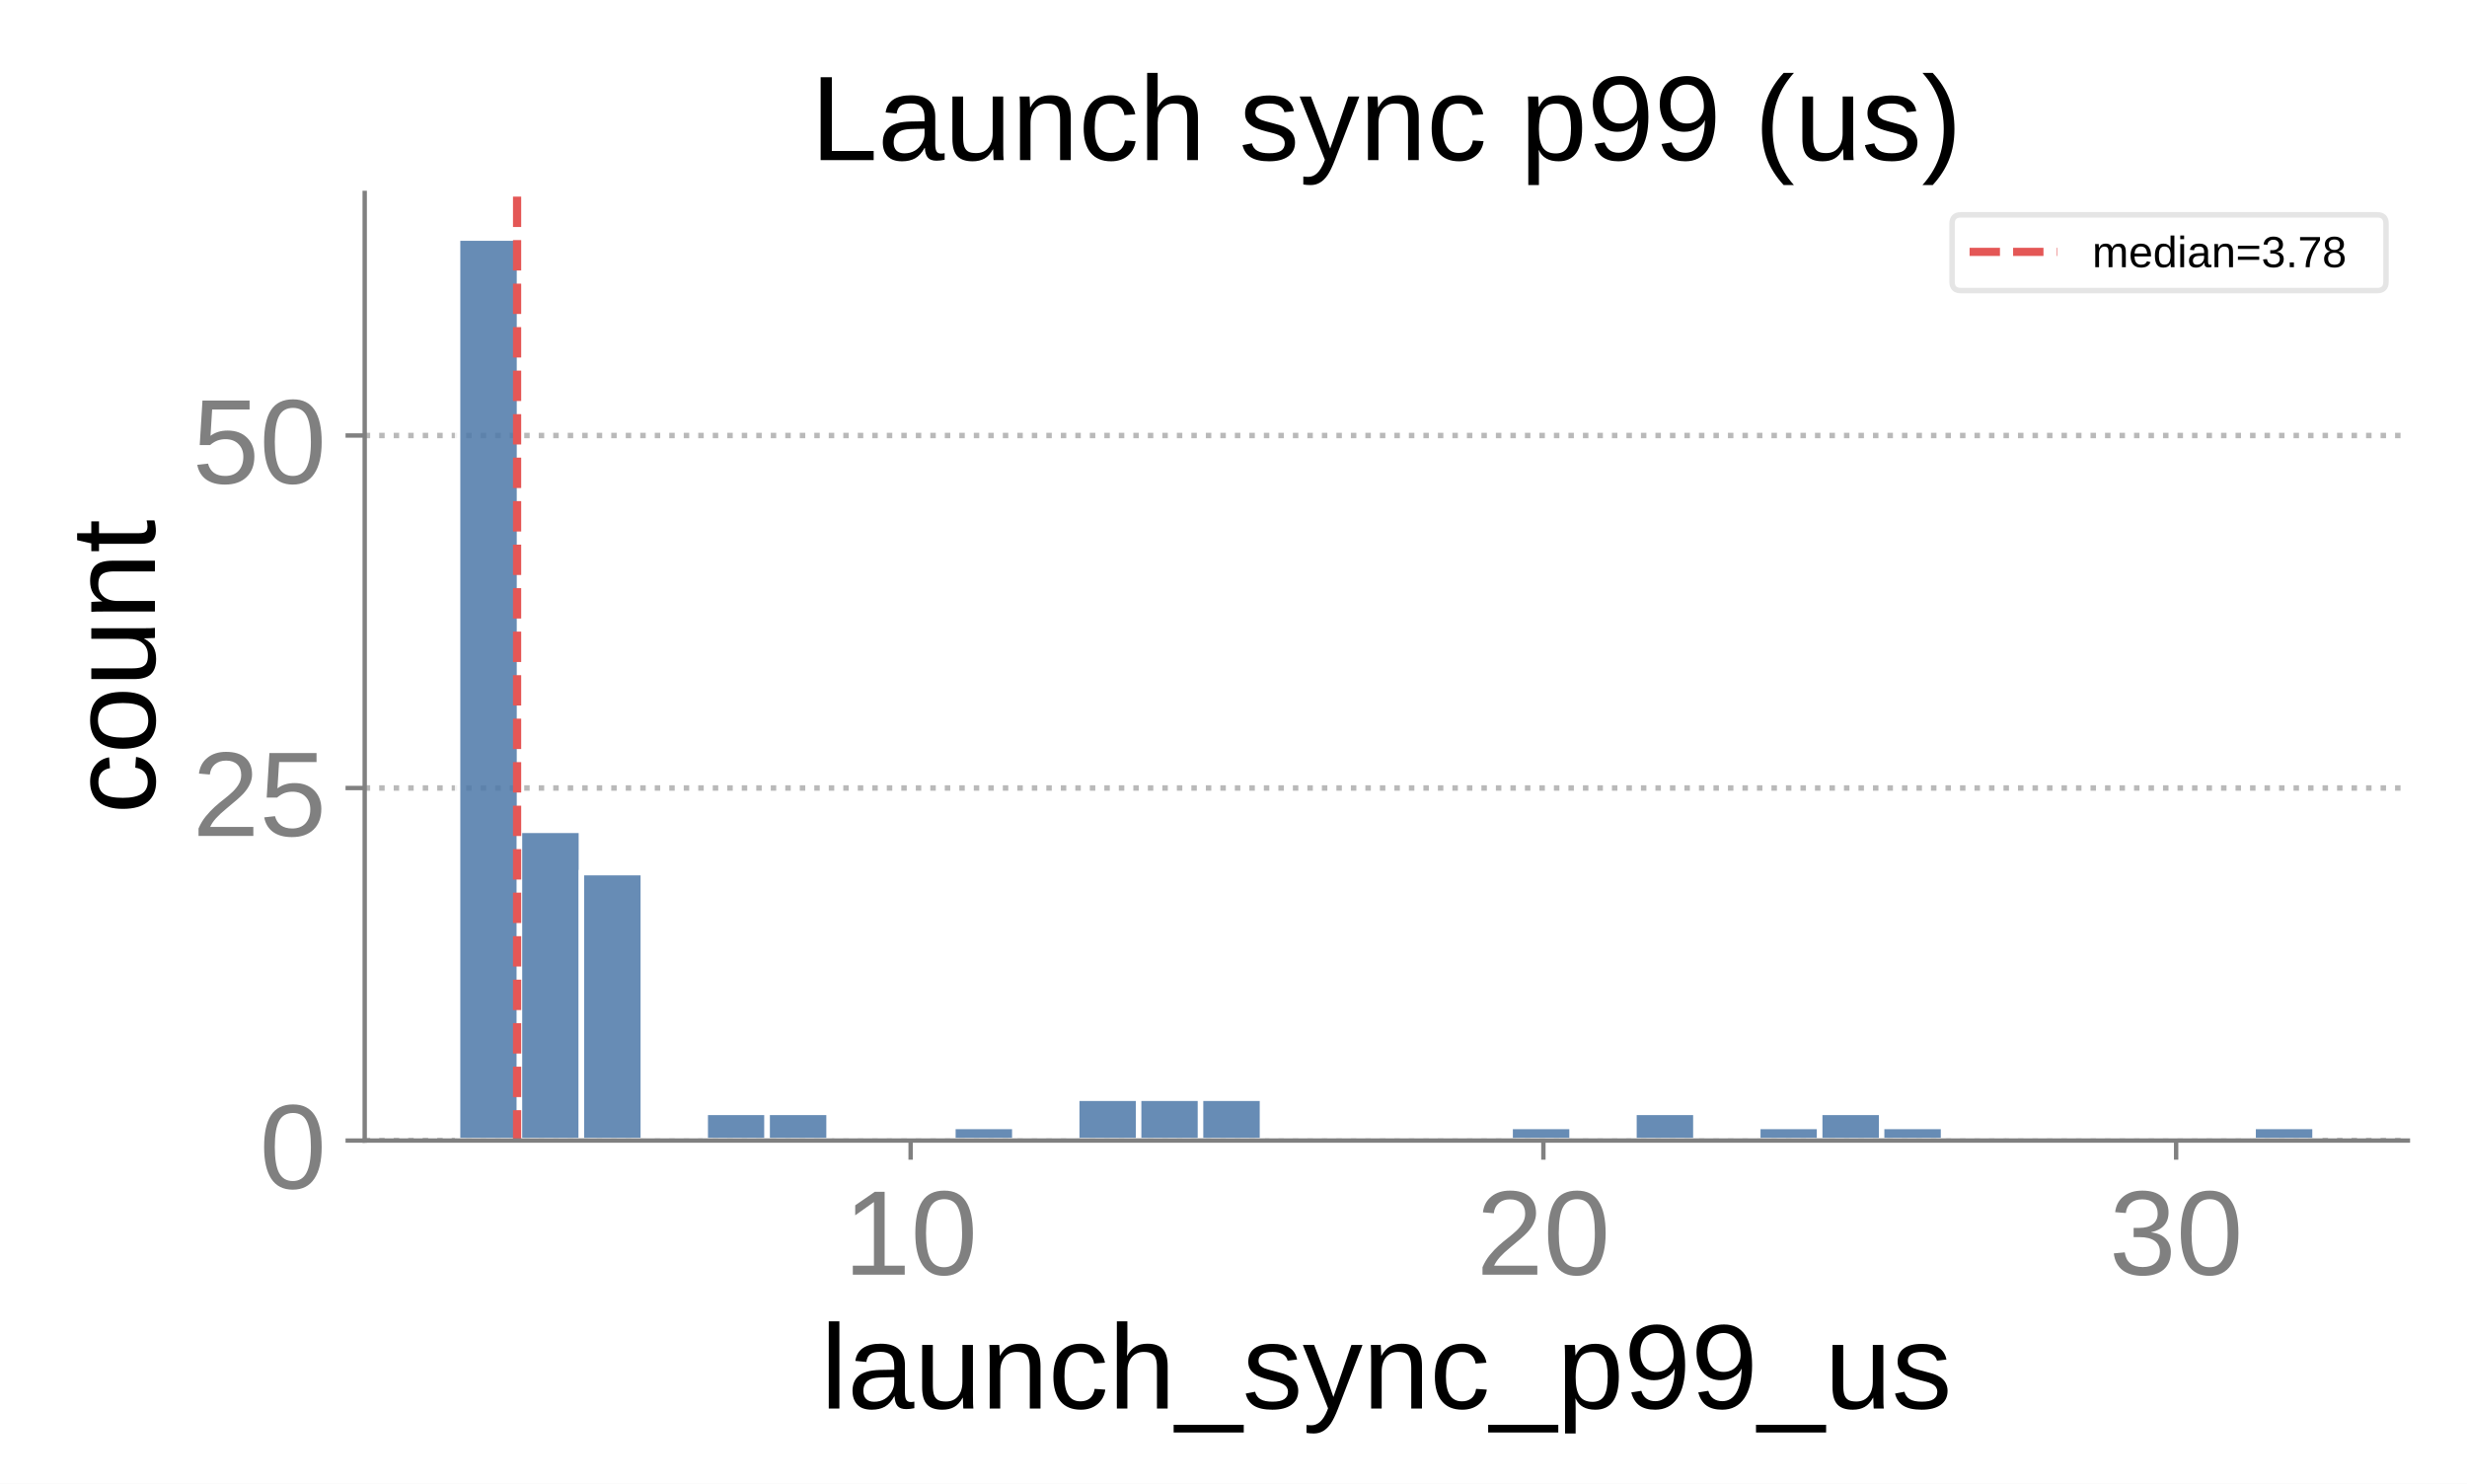
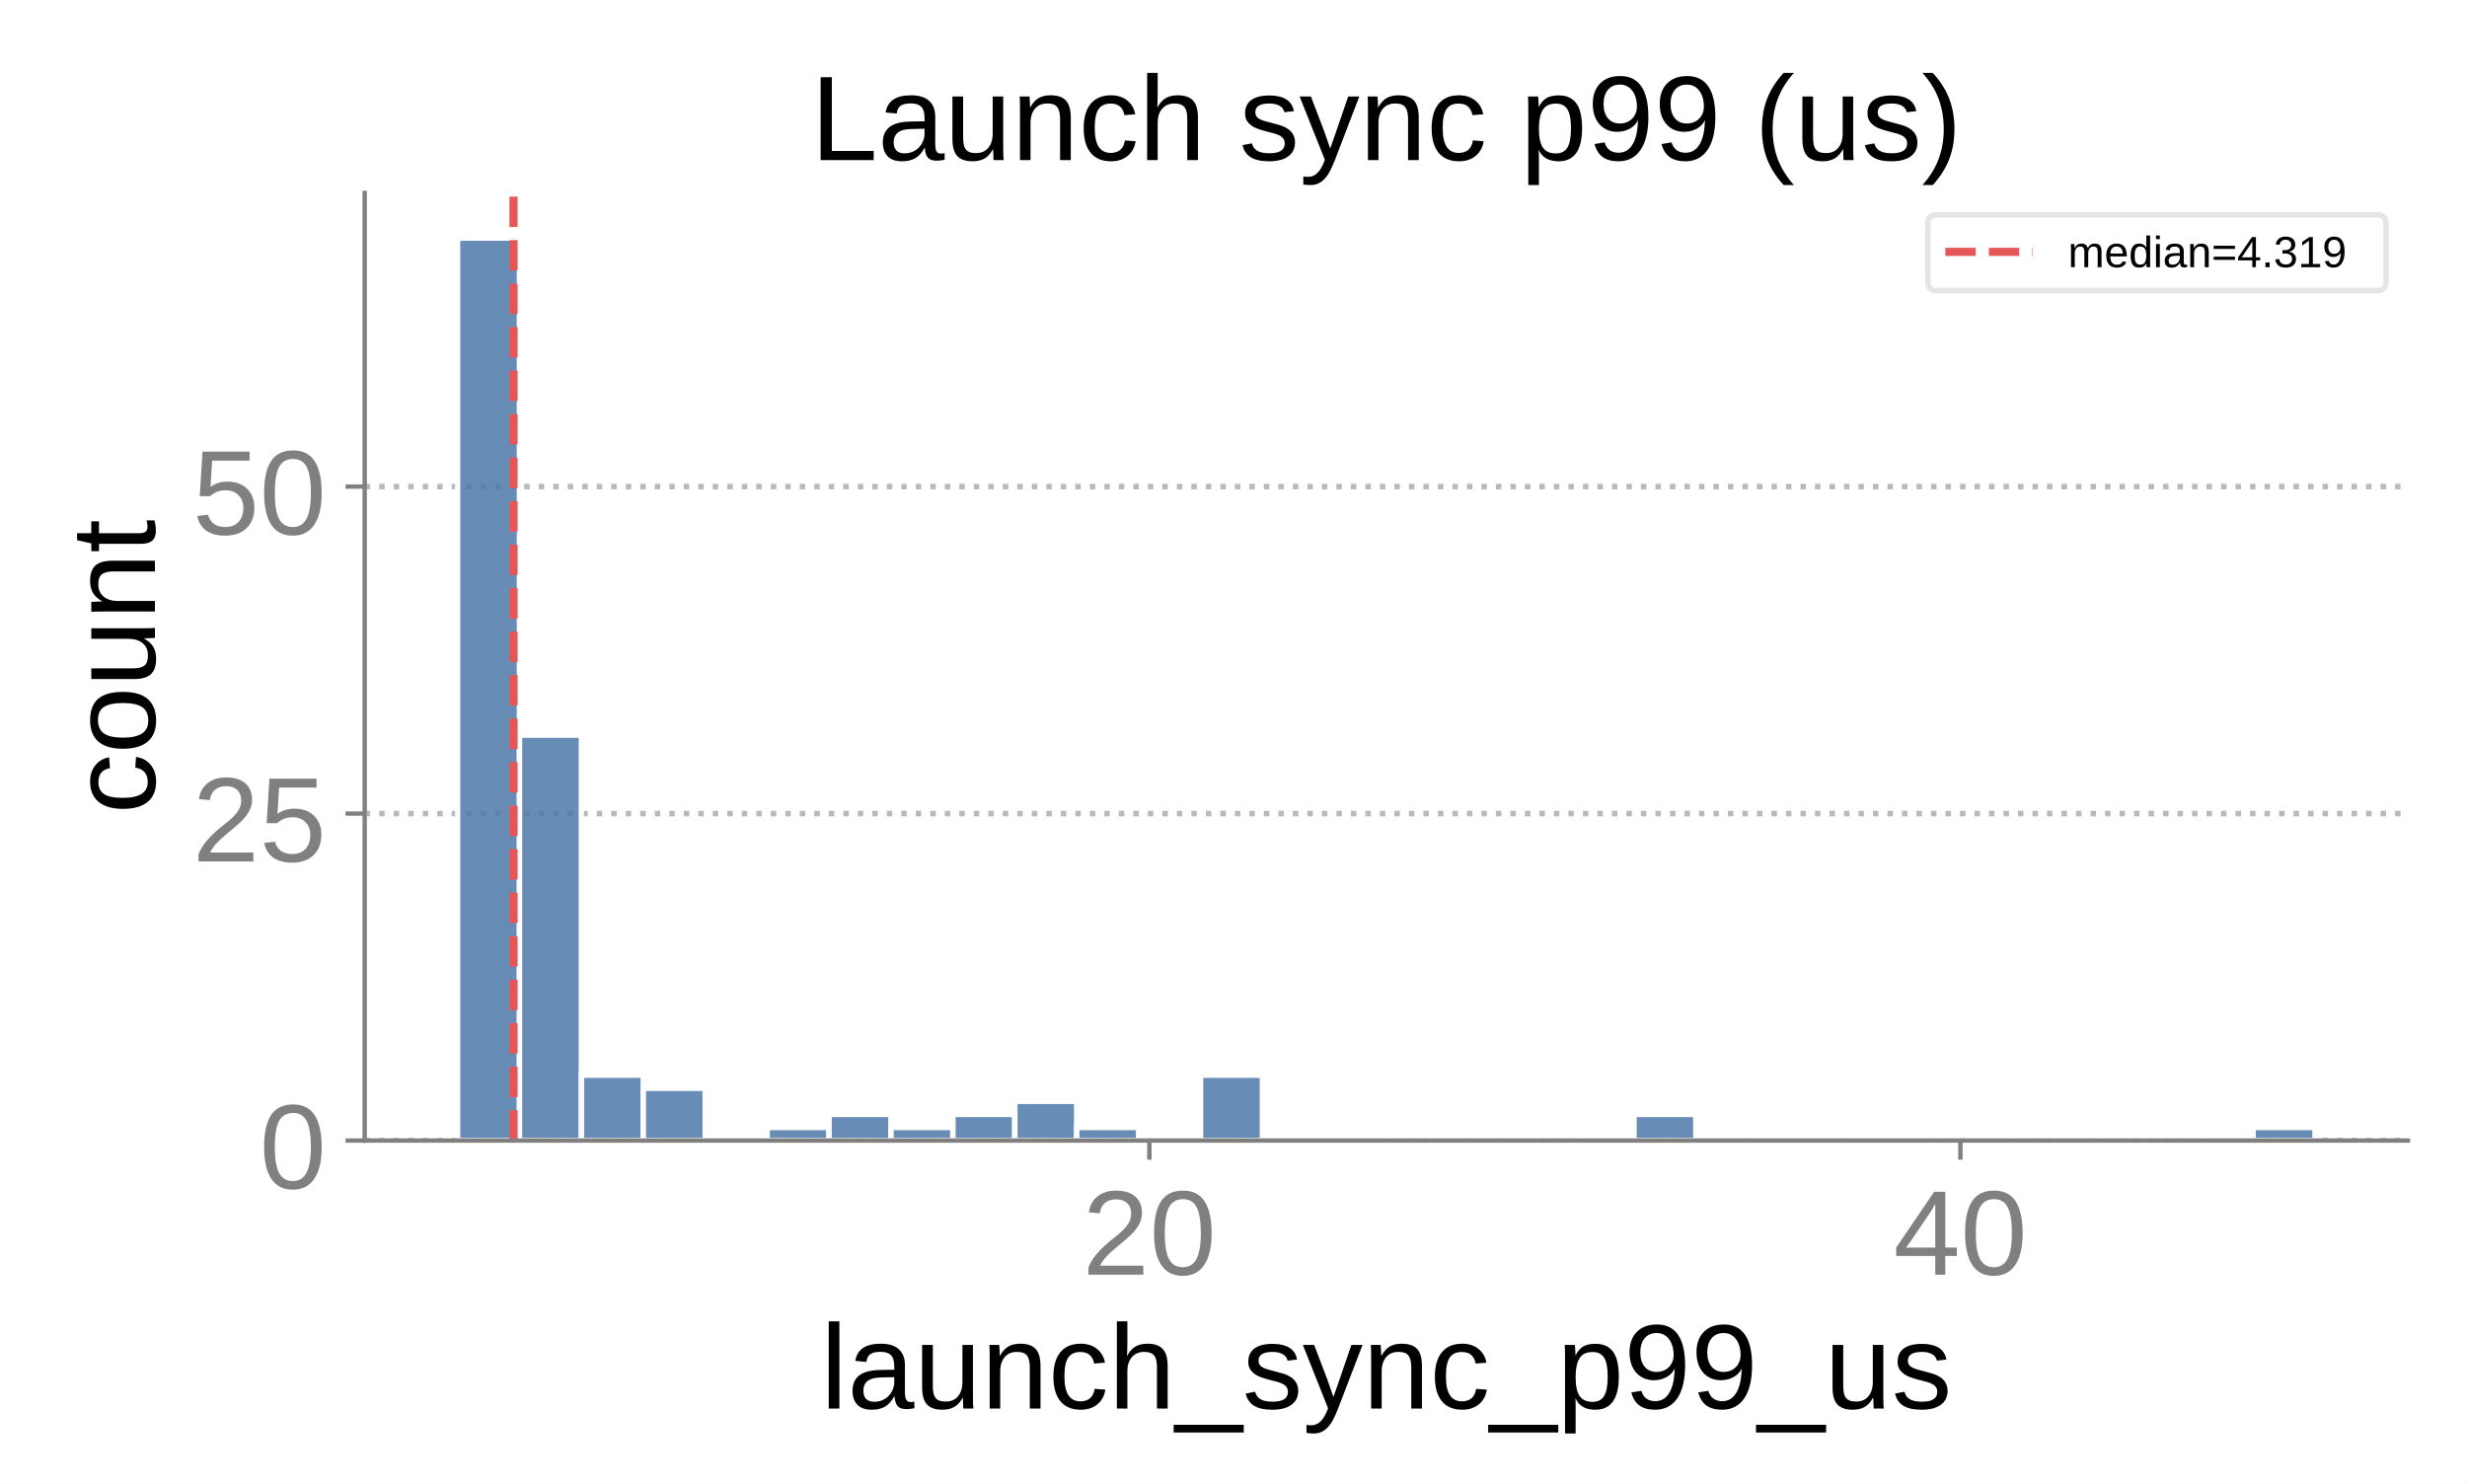
<svg xmlns="http://www.w3.org/2000/svg" xmlns:xlink="http://www.w3.org/1999/xlink" width="450.784pt" height="271.149pt" viewBox="0 0 450.784 271.149" version="1.1">
  <defs>
    <style type="text/css">*{stroke-linejoin: round; stroke-linecap: butt}</style>
  </defs>
  <g id="figure_1">
    <g id="patch_1">
      <path d="M 0 271.149  L 450.784 271.149  L 450.784 0  L 0 0  z " style="fill: #ffffff" />
    </g>
    <g id="axes_1">
      <g id="patch_2">
        <path d="M 66.639 208.429  L 439.984 208.429  L 439.984 35.259  L 66.639 35.259  z " style="fill: #ffffff" />
      </g>
      <g id="matplotlib.axis_1">
        <g id="xtick_1">
          <g id="line2d_1">
            <defs>
-               <path id="mc0a914ad06" d="M 0 0  L 0 3.5  " style="stroke: #808080; stroke-width: 0.8" />
+               <path id="m534630143e" d="M 0 0  L 0 3.5  " style="stroke: #808080; stroke-width: 0.8" />
            </defs>
            <g>
-               <use xlink:href="#mc0a914ad06" x="166.397" y="208.429" style="fill: #808080; stroke: #808080; stroke-width: 0.8" />
+               <use xlink:href="#m534630143e" x="210.022" y="208.429" style="fill: #808080; stroke: #808080; stroke-width: 0.8" />
            </g>
          </g>
          <g id="text_1">
-             <text style="fill: #808080; font: 22px 'PingFang SC', 'Heiti SC', 'STHeiti', 'Calibri', 'Arial', 'Helvetica Neue', 'Arial Unicode MS', 'Noto Sans CJK SC', 'DejaVu Sans', sans-serif; text-anchor: middle" x="166.397" y="232.94" transform="rotate(-0 166.3972 232.94)">10</text>
+             <text style="fill: #808080; font: 22px 'PingFang SC', 'Heiti SC', 'STHeiti', 'Calibri', 'Arial', 'Helvetica Neue', 'Arial Unicode MS', 'Noto Sans CJK SC', 'DejaVu Sans', sans-serif; text-anchor: middle" x="210.022" y="232.94" transform="rotate(-0 210.022 232.94)">20</text>
          </g>
        </g>
        <g id="xtick_2">
          <g id="line2d_2">
            <g>
-               <use xlink:href="#mc0a914ad06" x="282.017" y="208.429" style="fill: #808080; stroke: #808080; stroke-width: 0.8" />
+               <use xlink:href="#m534630143e" x="358.214" y="208.429" style="fill: #808080; stroke: #808080; stroke-width: 0.8" />
            </g>
          </g>
          <g id="text_2">
-             <text style="fill: #808080; font: 22px 'PingFang SC', 'Heiti SC', 'STHeiti', 'Calibri', 'Arial', 'Helvetica Neue', 'Arial Unicode MS', 'Noto Sans CJK SC', 'DejaVu Sans', sans-serif; text-anchor: middle" x="282.017" y="232.94" transform="rotate(-0 282.0167 232.94)">20</text>
-           </g>
-         </g>
-         <g id="xtick_3">
-           <g id="line2d_3">
-             <g>
-               <use xlink:href="#mc0a914ad06" x="397.636" y="208.429" style="fill: #808080; stroke: #808080; stroke-width: 0.8" />
-             </g>
-           </g>
-           <g id="text_3">
-             <text style="fill: #808080; font: 22px 'PingFang SC', 'Heiti SC', 'STHeiti', 'Calibri', 'Arial', 'Helvetica Neue', 'Arial Unicode MS', 'Noto Sans CJK SC', 'DejaVu Sans', sans-serif; text-anchor: middle" x="397.636" y="232.94" transform="rotate(-0 397.6363 232.94)">30</text>
-           </g>
-         </g>
-         <g id="text_4">
+             <text style="fill: #808080; font: 22px 'PingFang SC', 'Heiti SC', 'STHeiti', 'Calibri', 'Arial', 'Helvetica Neue', 'Arial Unicode MS', 'Noto Sans CJK SC', 'DejaVu Sans', sans-serif; text-anchor: middle" x="358.214" y="232.94" transform="rotate(-0 358.2136 232.94)">40</text>
+           </g>
+         </g>
+         <g id="text_3">
          <text style="font: 22px 'PingFang SC', 'Heiti SC', 'STHeiti', 'Calibri', 'Arial', 'Helvetica Neue', 'Arial Unicode MS', 'Noto Sans CJK SC', 'DejaVu Sans', sans-serif; text-anchor: middle" x="253.311" y="257.4" transform="rotate(-0 253.3113 257.4)">launch_sync_p99_us</text>
        </g>
      </g>
      <g id="matplotlib.axis_2">
        <g id="ytick_1">
+           <g id="line2d_3">
+             <path d="M 66.639 208.429  L 439.984 208.429  " clip-path="url(#pd012a13819)" style="fill: none; stroke-dasharray: 1,1.65; stroke-dashoffset: 0; stroke: #808080; stroke-opacity: 0.55" />
+           </g>
          <g id="line2d_4">
-             <path d="M 66.639 208.429  L 439.984 208.429  " clip-path="url(#p32bf8096f2)" style="fill: none; stroke-dasharray: 1,1.65; stroke-dashoffset: 0; stroke: #808080; stroke-opacity: 0.55" />
-           </g>
+             <defs>
+               <path id="m499e67e00d" d="M 0 0  L -3.5 0  " style="stroke: #808080; stroke-width: 0.8" />
+             </defs>
+             <g>
+               <use xlink:href="#m499e67e00d" x="66.639" y="208.429" style="fill: #808080; stroke: #808080; stroke-width: 0.8" />
+             </g>
+           </g>
+           <g id="text_4">
+             <text style="fill: #808080; font: 22px 'PingFang SC', 'Heiti SC', 'STHeiti', 'Calibri', 'Arial', 'Helvetica Neue', 'Arial Unicode MS', 'Noto Sans CJK SC', 'DejaVu Sans', sans-serif; text-anchor: end" x="59.639" y="217.185" transform="rotate(-0 59.63875 217.1847)">0</text>
+           </g>
+         </g>
+         <g id="ytick_2">
          <g id="line2d_5">
-             <defs>
-               <path id="m5ff265720c" d="M 0 0  L -3.5 0  " style="stroke: #808080; stroke-width: 0.8" />
-             </defs>
-             <g>
-               <use xlink:href="#m5ff265720c" x="66.639" y="208.429" style="fill: #808080; stroke: #808080; stroke-width: 0.8" />
+             <path d="M 66.639 148.674  L 439.984 148.674  " clip-path="url(#pd012a13819)" style="fill: none; stroke-dasharray: 1,1.65; stroke-dashoffset: 0; stroke: #808080; stroke-opacity: 0.55" />
+           </g>
+           <g id="line2d_6">
+             <g>
+               <use xlink:href="#m499e67e00d" x="66.639" y="148.674" style="fill: #808080; stroke: #808080; stroke-width: 0.8" />
            </g>
          </g>
          <g id="text_5">
-             <text style="fill: #808080; font: 22px 'PingFang SC', 'Heiti SC', 'STHeiti', 'Calibri', 'Arial', 'Helvetica Neue', 'Arial Unicode MS', 'Noto Sans CJK SC', 'DejaVu Sans', sans-serif; text-anchor: end" x="59.639" y="217.185" transform="rotate(-0 59.63875 217.1847)">0</text>
-           </g>
-         </g>
-         <g id="ytick_2">
-           <g id="line2d_6">
-             <path d="M 66.639 144.006  L 439.984 144.006  " clip-path="url(#p32bf8096f2)" style="fill: none; stroke-dasharray: 1,1.65; stroke-dashoffset: 0; stroke: #808080; stroke-opacity: 0.55" />
-           </g>
+             <text style="fill: #808080; font: 22px 'PingFang SC', 'Heiti SC', 'STHeiti', 'Calibri', 'Arial', 'Helvetica Neue', 'Arial Unicode MS', 'Noto Sans CJK SC', 'DejaVu Sans', sans-serif; text-anchor: end" x="59.639" y="157.43" transform="rotate(-0 59.63875 157.4297)">25</text>
+           </g>
+         </g>
+         <g id="ytick_3">
          <g id="line2d_7">
-             <g>
-               <use xlink:href="#m5ff265720c" x="66.639" y="144.006" style="fill: #808080; stroke: #808080; stroke-width: 0.8" />
+             <path d="M 66.639 88.919  L 439.984 88.919  " clip-path="url(#pd012a13819)" style="fill: none; stroke-dasharray: 1,1.65; stroke-dashoffset: 0; stroke: #808080; stroke-opacity: 0.55" />
+           </g>
+           <g id="line2d_8">
+             <g>
+               <use xlink:href="#m499e67e00d" x="66.639" y="88.919" style="fill: #808080; stroke: #808080; stroke-width: 0.8" />
            </g>
          </g>
          <g id="text_6">
-             <text style="fill: #808080; font: 22px 'PingFang SC', 'Heiti SC', 'STHeiti', 'Calibri', 'Arial', 'Helvetica Neue', 'Arial Unicode MS', 'Noto Sans CJK SC', 'DejaVu Sans', sans-serif; text-anchor: end" x="59.639" y="152.761" transform="rotate(-0 59.63875 152.7613)">25</text>
-           </g>
-         </g>
-         <g id="ytick_3">
-           <g id="line2d_8">
-             <path d="M 66.639 79.583  L 439.984 79.583  " clip-path="url(#p32bf8096f2)" style="fill: none; stroke-dasharray: 1,1.65; stroke-dashoffset: 0; stroke: #808080; stroke-opacity: 0.55" />
-           </g>
-           <g id="line2d_9">
-             <g>
-               <use xlink:href="#m5ff265720c" x="66.639" y="79.583" style="fill: #808080; stroke: #808080; stroke-width: 0.8" />
-             </g>
-           </g>
-           <g id="text_7">
-             <text style="fill: #808080; font: 22px 'PingFang SC', 'Heiti SC', 'STHeiti', 'Calibri', 'Arial', 'Helvetica Neue', 'Arial Unicode MS', 'Noto Sans CJK SC', 'DejaVu Sans', sans-serif; text-anchor: end" x="59.639" y="88.338" transform="rotate(-0 59.63875 88.33796)">50</text>
-           </g>
-         </g>
-         <g id="text_8">
+             <text style="fill: #808080; font: 22px 'PingFang SC', 'Heiti SC', 'STHeiti', 'Calibri', 'Arial', 'Helvetica Neue', 'Arial Unicode MS', 'Noto Sans CJK SC', 'DejaVu Sans', sans-serif; text-anchor: end" x="59.639" y="97.675" transform="rotate(-0 59.63875 97.67468)">50</text>
+           </g>
+         </g>
+         <g id="text_7">
          <text style="font: 22px 'PingFang SC', 'Heiti SC', 'STHeiti', 'Calibri', 'Arial', 'Helvetica Neue', 'Arial Unicode MS', 'Noto Sans CJK SC', 'DejaVu Sans', sans-serif; text-anchor: middle" x="28.311" y="121.844" transform="rotate(-90 28.31063 121.8444)">count</text>
        </g>
      </g>
      <g id="patch_3">
-         <path d="M 83.609 208.429  L 94.922 208.429  L 94.922 43.506  L 83.609 43.506  z " clip-path="url(#p32bf8096f2)" style="fill: #4c78a8; opacity: 0.85; stroke: #ffffff; stroke-linejoin: miter" />
+         <path d="M 83.609 208.429  L 94.922 208.429  L 94.922 43.506  L 83.609 43.506  z " clip-path="url(#pd012a13819)" style="fill: #4c78a8; opacity: 0.85; stroke: #ffffff; stroke-linejoin: miter" />
      </g>
      <g id="patch_4">
-         <path d="M 94.922 208.429  L 106.236 208.429  L 106.236 151.737  L 94.922 151.737  z " clip-path="url(#p32bf8096f2)" style="fill: #4c78a8; opacity: 0.85; stroke: #ffffff; stroke-linejoin: miter" />
+         <path d="M 94.922 208.429  L 106.236 208.429  L 106.236 134.333  L 94.922 134.333  z " clip-path="url(#pd012a13819)" style="fill: #4c78a8; opacity: 0.85; stroke: #ffffff; stroke-linejoin: miter" />
      </g>
      <g id="patch_5">
-         <path d="M 106.236 208.429  L 117.549 208.429  L 117.549 159.468  L 106.236 159.468  z " clip-path="url(#p32bf8096f2)" style="fill: #4c78a8; opacity: 0.85; stroke: #ffffff; stroke-linejoin: miter" />
+         <path d="M 106.236 208.429  L 117.549 208.429  L 117.549 196.478  L 106.236 196.478  z " clip-path="url(#pd012a13819)" style="fill: #4c78a8; opacity: 0.85; stroke: #ffffff; stroke-linejoin: miter" />
      </g>
      <g id="patch_6">
-         <path d="M 117.549 208.429  L 128.863 208.429  L 128.863 208.429  L 117.549 208.429  z " clip-path="url(#p32bf8096f2)" style="fill: #4c78a8; opacity: 0.85; stroke: #ffffff; stroke-linejoin: miter" />
+         <path d="M 117.549 208.429  L 128.863 208.429  L 128.863 198.869  L 117.549 198.869  z " clip-path="url(#pd012a13819)" style="fill: #4c78a8; opacity: 0.85; stroke: #ffffff; stroke-linejoin: miter" />
      </g>
      <g id="patch_7">
-         <path d="M 128.863 208.429  L 140.176 208.429  L 140.176 203.276  L 128.863 203.276  z " clip-path="url(#p32bf8096f2)" style="fill: #4c78a8; opacity: 0.85; stroke: #ffffff; stroke-linejoin: miter" />
+         <path d="M 128.863 208.429  L 140.176 208.429  L 140.176 208.429  L 128.863 208.429  z " clip-path="url(#pd012a13819)" style="fill: #4c78a8; opacity: 0.85; stroke: #ffffff; stroke-linejoin: miter" />
      </g>
      <g id="patch_8">
-         <path d="M 140.176 208.429  L 151.49 208.429  L 151.49 203.276  L 140.176 203.276  z " clip-path="url(#p32bf8096f2)" style="fill: #4c78a8; opacity: 0.85; stroke: #ffffff; stroke-linejoin: miter" />
+         <path d="M 140.176 208.429  L 151.49 208.429  L 151.49 206.039  L 140.176 206.039  z " clip-path="url(#pd012a13819)" style="fill: #4c78a8; opacity: 0.85; stroke: #ffffff; stroke-linejoin: miter" />
      </g>
      <g id="patch_9">
-         <path d="M 151.49 208.429  L 162.803 208.429  L 162.803 208.429  L 151.49 208.429  z " clip-path="url(#p32bf8096f2)" style="fill: #4c78a8; opacity: 0.85; stroke: #ffffff; stroke-linejoin: miter" />
+         <path d="M 151.49 208.429  L 162.803 208.429  L 162.803 203.649  L 151.49 203.649  z " clip-path="url(#pd012a13819)" style="fill: #4c78a8; opacity: 0.85; stroke: #ffffff; stroke-linejoin: miter" />
      </g>
      <g id="patch_10">
-         <path d="M 162.803 208.429  L 174.117 208.429  L 174.117 208.429  L 162.803 208.429  z " clip-path="url(#p32bf8096f2)" style="fill: #4c78a8; opacity: 0.85; stroke: #ffffff; stroke-linejoin: miter" />
+         <path d="M 162.803 208.429  L 174.117 208.429  L 174.117 206.039  L 162.803 206.039  z " clip-path="url(#pd012a13819)" style="fill: #4c78a8; opacity: 0.85; stroke: #ffffff; stroke-linejoin: miter" />
      </g>
      <g id="patch_11">
-         <path d="M 174.117 208.429  L 185.43 208.429  L 185.43 205.852  L 174.117 205.852  z " clip-path="url(#p32bf8096f2)" style="fill: #4c78a8; opacity: 0.85; stroke: #ffffff; stroke-linejoin: miter" />
+         <path d="M 174.117 208.429  L 185.43 208.429  L 185.43 203.649  L 174.117 203.649  z " clip-path="url(#pd012a13819)" style="fill: #4c78a8; opacity: 0.85; stroke: #ffffff; stroke-linejoin: miter" />
      </g>
      <g id="patch_12">
-         <path d="M 185.43 208.429  L 196.744 208.429  L 196.744 208.429  L 185.43 208.429  z " clip-path="url(#p32bf8096f2)" style="fill: #4c78a8; opacity: 0.85; stroke: #ffffff; stroke-linejoin: miter" />
+         <path d="M 185.43 208.429  L 196.744 208.429  L 196.744 201.259  L 185.43 201.259  z " clip-path="url(#pd012a13819)" style="fill: #4c78a8; opacity: 0.85; stroke: #ffffff; stroke-linejoin: miter" />
      </g>
      <g id="patch_13">
-         <path d="M 196.744 208.429  L 208.057 208.429  L 208.057 200.699  L 196.744 200.699  z " clip-path="url(#p32bf8096f2)" style="fill: #4c78a8; opacity: 0.85; stroke: #ffffff; stroke-linejoin: miter" />
+         <path d="M 196.744 208.429  L 208.057 208.429  L 208.057 206.039  L 196.744 206.039  z " clip-path="url(#pd012a13819)" style="fill: #4c78a8; opacity: 0.85; stroke: #ffffff; stroke-linejoin: miter" />
      </g>
      <g id="patch_14">
-         <path d="M 208.057 208.429  L 219.371 208.429  L 219.371 200.699  L 208.057 200.699  z " clip-path="url(#p32bf8096f2)" style="fill: #4c78a8; opacity: 0.85; stroke: #ffffff; stroke-linejoin: miter" />
+         <path d="M 208.057 208.429  L 219.371 208.429  L 219.371 208.429  L 208.057 208.429  z " clip-path="url(#pd012a13819)" style="fill: #4c78a8; opacity: 0.85; stroke: #ffffff; stroke-linejoin: miter" />
      </g>
      <g id="patch_15">
-         <path d="M 219.371 208.429  L 230.684 208.429  L 230.684 200.699  L 219.371 200.699  z " clip-path="url(#p32bf8096f2)" style="fill: #4c78a8; opacity: 0.85; stroke: #ffffff; stroke-linejoin: miter" />
+         <path d="M 219.371 208.429  L 230.684 208.429  L 230.684 196.478  L 219.371 196.478  z " clip-path="url(#pd012a13819)" style="fill: #4c78a8; opacity: 0.85; stroke: #ffffff; stroke-linejoin: miter" />
      </g>
      <g id="patch_16">
-         <path d="M 230.684 208.429  L 241.998 208.429  L 241.998 208.429  L 230.684 208.429  z " clip-path="url(#p32bf8096f2)" style="fill: #4c78a8; opacity: 0.85; stroke: #ffffff; stroke-linejoin: miter" />
+         <path d="M 230.684 208.429  L 241.998 208.429  L 241.998 208.429  L 230.684 208.429  z " clip-path="url(#pd012a13819)" style="fill: #4c78a8; opacity: 0.85; stroke: #ffffff; stroke-linejoin: miter" />
      </g>
      <g id="patch_17">
-         <path d="M 241.998 208.429  L 253.311 208.429  L 253.311 208.429  L 241.998 208.429  z " clip-path="url(#p32bf8096f2)" style="fill: #4c78a8; opacity: 0.85; stroke: #ffffff; stroke-linejoin: miter" />
+         <path d="M 241.998 208.429  L 253.311 208.429  L 253.311 208.429  L 241.998 208.429  z " clip-path="url(#pd012a13819)" style="fill: #4c78a8; opacity: 0.85; stroke: #ffffff; stroke-linejoin: miter" />
      </g>
      <g id="patch_18">
-         <path d="M 253.311 208.429  L 264.625 208.429  L 264.625 208.429  L 253.311 208.429  z " clip-path="url(#p32bf8096f2)" style="fill: #4c78a8; opacity: 0.85; stroke: #ffffff; stroke-linejoin: miter" />
+         <path d="M 253.311 208.429  L 264.625 208.429  L 264.625 208.429  L 253.311 208.429  z " clip-path="url(#pd012a13819)" style="fill: #4c78a8; opacity: 0.85; stroke: #ffffff; stroke-linejoin: miter" />
      </g>
      <g id="patch_19">
-         <path d="M 264.625 208.429  L 275.938 208.429  L 275.938 208.429  L 264.625 208.429  z " clip-path="url(#p32bf8096f2)" style="fill: #4c78a8; opacity: 0.85; stroke: #ffffff; stroke-linejoin: miter" />
+         <path d="M 264.625 208.429  L 275.938 208.429  L 275.938 208.429  L 264.625 208.429  z " clip-path="url(#pd012a13819)" style="fill: #4c78a8; opacity: 0.85; stroke: #ffffff; stroke-linejoin: miter" />
      </g>
      <g id="patch_20">
-         <path d="M 275.938 208.429  L 287.252 208.429  L 287.252 205.852  L 275.938 205.852  z " clip-path="url(#p32bf8096f2)" style="fill: #4c78a8; opacity: 0.85; stroke: #ffffff; stroke-linejoin: miter" />
+         <path d="M 275.938 208.429  L 287.252 208.429  L 287.252 208.429  L 275.938 208.429  z " clip-path="url(#pd012a13819)" style="fill: #4c78a8; opacity: 0.85; stroke: #ffffff; stroke-linejoin: miter" />
      </g>
      <g id="patch_21">
-         <path d="M 287.252 208.429  L 298.565 208.429  L 298.565 208.429  L 287.252 208.429  z " clip-path="url(#p32bf8096f2)" style="fill: #4c78a8; opacity: 0.85; stroke: #ffffff; stroke-linejoin: miter" />
+         <path d="M 287.252 208.429  L 298.565 208.429  L 298.565 208.429  L 287.252 208.429  z " clip-path="url(#pd012a13819)" style="fill: #4c78a8; opacity: 0.85; stroke: #ffffff; stroke-linejoin: miter" />
      </g>
      <g id="patch_22">
-         <path d="M 298.565 208.429  L 309.879 208.429  L 309.879 203.276  L 298.565 203.276  z " clip-path="url(#p32bf8096f2)" style="fill: #4c78a8; opacity: 0.85; stroke: #ffffff; stroke-linejoin: miter" />
+         <path d="M 298.565 208.429  L 309.879 208.429  L 309.879 203.649  L 298.565 203.649  z " clip-path="url(#pd012a13819)" style="fill: #4c78a8; opacity: 0.85; stroke: #ffffff; stroke-linejoin: miter" />
      </g>
      <g id="patch_23">
-         <path d="M 309.879 208.429  L 321.192 208.429  L 321.192 208.429  L 309.879 208.429  z " clip-path="url(#p32bf8096f2)" style="fill: #4c78a8; opacity: 0.85; stroke: #ffffff; stroke-linejoin: miter" />
+         <path d="M 309.879 208.429  L 321.192 208.429  L 321.192 208.429  L 309.879 208.429  z " clip-path="url(#pd012a13819)" style="fill: #4c78a8; opacity: 0.85; stroke: #ffffff; stroke-linejoin: miter" />
      </g>
      <g id="patch_24">
-         <path d="M 321.192 208.429  L 332.506 208.429  L 332.506 205.852  L 321.192 205.852  z " clip-path="url(#p32bf8096f2)" style="fill: #4c78a8; opacity: 0.85; stroke: #ffffff; stroke-linejoin: miter" />
+         <path d="M 321.192 208.429  L 332.506 208.429  L 332.506 208.429  L 321.192 208.429  z " clip-path="url(#pd012a13819)" style="fill: #4c78a8; opacity: 0.85; stroke: #ffffff; stroke-linejoin: miter" />
      </g>
      <g id="patch_25">
-         <path d="M 332.506 208.429  L 343.819 208.429  L 343.819 203.276  L 332.506 203.276  z " clip-path="url(#p32bf8096f2)" style="fill: #4c78a8; opacity: 0.85; stroke: #ffffff; stroke-linejoin: miter" />
+         <path d="M 332.506 208.429  L 343.819 208.429  L 343.819 208.429  L 332.506 208.429  z " clip-path="url(#pd012a13819)" style="fill: #4c78a8; opacity: 0.85; stroke: #ffffff; stroke-linejoin: miter" />
      </g>
      <g id="patch_26">
-         <path d="M 343.819 208.429  L 355.133 208.429  L 355.133 205.852  L 343.819 205.852  z " clip-path="url(#p32bf8096f2)" style="fill: #4c78a8; opacity: 0.85; stroke: #ffffff; stroke-linejoin: miter" />
+         <path d="M 343.819 208.429  L 355.133 208.429  L 355.133 208.429  L 343.819 208.429  z " clip-path="url(#pd012a13819)" style="fill: #4c78a8; opacity: 0.85; stroke: #ffffff; stroke-linejoin: miter" />
      </g>
      <g id="patch_27">
-         <path d="M 355.133 208.429  L 366.446 208.429  L 366.446 208.429  L 355.133 208.429  z " clip-path="url(#p32bf8096f2)" style="fill: #4c78a8; opacity: 0.85; stroke: #ffffff; stroke-linejoin: miter" />
+         <path d="M 355.133 208.429  L 366.446 208.429  L 366.446 208.429  L 355.133 208.429  z " clip-path="url(#pd012a13819)" style="fill: #4c78a8; opacity: 0.85; stroke: #ffffff; stroke-linejoin: miter" />
      </g>
      <g id="patch_28">
-         <path d="M 366.446 208.429  L 377.76 208.429  L 377.76 208.429  L 366.446 208.429  z " clip-path="url(#p32bf8096f2)" style="fill: #4c78a8; opacity: 0.85; stroke: #ffffff; stroke-linejoin: miter" />
+         <path d="M 366.446 208.429  L 377.76 208.429  L 377.76 208.429  L 366.446 208.429  z " clip-path="url(#pd012a13819)" style="fill: #4c78a8; opacity: 0.85; stroke: #ffffff; stroke-linejoin: miter" />
      </g>
      <g id="patch_29">
-         <path d="M 377.76 208.429  L 389.073 208.429  L 389.073 208.429  L 377.76 208.429  z " clip-path="url(#p32bf8096f2)" style="fill: #4c78a8; opacity: 0.85; stroke: #ffffff; stroke-linejoin: miter" />
+         <path d="M 377.76 208.429  L 389.073 208.429  L 389.073 208.429  L 377.76 208.429  z " clip-path="url(#pd012a13819)" style="fill: #4c78a8; opacity: 0.85; stroke: #ffffff; stroke-linejoin: miter" />
      </g>
      <g id="patch_30">
-         <path d="M 389.073 208.429  L 400.387 208.429  L 400.387 208.429  L 389.073 208.429  z " clip-path="url(#p32bf8096f2)" style="fill: #4c78a8; opacity: 0.85; stroke: #ffffff; stroke-linejoin: miter" />
+         <path d="M 389.073 208.429  L 400.387 208.429  L 400.387 208.429  L 389.073 208.429  z " clip-path="url(#pd012a13819)" style="fill: #4c78a8; opacity: 0.85; stroke: #ffffff; stroke-linejoin: miter" />
      </g>
      <g id="patch_31">
-         <path d="M 400.387 208.429  L 411.7 208.429  L 411.7 208.429  L 400.387 208.429  z " clip-path="url(#p32bf8096f2)" style="fill: #4c78a8; opacity: 0.85; stroke: #ffffff; stroke-linejoin: miter" />
+         <path d="M 400.387 208.429  L 411.7 208.429  L 411.7 208.429  L 400.387 208.429  z " clip-path="url(#pd012a13819)" style="fill: #4c78a8; opacity: 0.85; stroke: #ffffff; stroke-linejoin: miter" />
      </g>
      <g id="patch_32">
-         <path d="M 411.7 208.429  L 423.014 208.429  L 423.014 205.852  L 411.7 205.852  z " clip-path="url(#p32bf8096f2)" style="fill: #4c78a8; opacity: 0.85; stroke: #ffffff; stroke-linejoin: miter" />
-       </g>
-       <g id="line2d_10">
-         <path d="M 94.485 208.429  L 94.485 35.259  " clip-path="url(#p32bf8096f2)" style="fill: none; stroke-dasharray: 5.55,2.4; stroke-dashoffset: 0; stroke: #e45756; stroke-width: 1.5" />
+         <path d="M 411.7 208.429  L 423.014 208.429  L 423.014 206.039  L 411.7 206.039  z " clip-path="url(#pd012a13819)" style="fill: #4c78a8; opacity: 0.85; stroke: #ffffff; stroke-linejoin: miter" />
+       </g>
+       <g id="line2d_9">
+         <path d="M 93.836 208.429  L 93.836 35.259  " clip-path="url(#pd012a13819)" style="fill: none; stroke-dasharray: 5.55,2.4; stroke-dashoffset: 0; stroke: #e45756; stroke-width: 1.5" />
      </g>
      <g id="patch_33">
        <path d="M 66.639 208.429  L 66.639 35.259  " style="fill: none; stroke: #808080; stroke-width: 0.8; stroke-linejoin: miter; stroke-linecap: square" />
      </g>
      <g id="patch_34">
        <path d="M 66.639 208.429  L 439.984 208.429  " style="fill: none; stroke: #808080; stroke-width: 0.8; stroke-linejoin: miter; stroke-linecap: square" />
      </g>
-       <g id="text_9">
+       <g id="text_8">
        <text style="font: 22px 'PingFang SC', 'Heiti SC', 'STHeiti', 'Calibri', 'Arial', 'Helvetica Neue', 'Arial Unicode MS', 'Noto Sans CJK SC', 'DejaVu Sans', sans-serif; text-anchor: middle" x="253.311" y="29.259" transform="rotate(-0 253.3113 29.25937)">Launch sync p99 (us)</text>
      </g>
      <g id="legend_1">
        <g id="patch_35">
-           <path d="M 358.295 53.099  L 434.384 53.099  Q 435.984 53.099 435.984 51.499  L 435.984 40.859  Q 435.984 39.259 434.384 39.259  L 358.295 39.259  Q 356.695 39.259 356.695 40.859  L 356.695 51.499  Q 356.695 53.099 358.295 53.099  z " style="fill: #ffffff; opacity: 0.5; stroke: #cccccc; stroke-linejoin: miter" />
-         </g>
-         <g id="line2d_11">
-           <path d="M 359.895 46.027  L 367.895 46.027  L 375.895 46.027  " style="fill: none; stroke-dasharray: 5.55,2.4; stroke-dashoffset: 0; stroke: #e45756; stroke-width: 1.5" />
-         </g>
-         <g id="text_10">
-           <text style="font: 8px 'PingFang SC', 'Heiti SC', 'STHeiti', 'Calibri', 'Arial', 'Helvetica Neue', 'Arial Unicode MS', 'Noto Sans CJK SC', 'DejaVu Sans', sans-serif; text-anchor: start" x="382.295" y="48.827" transform="rotate(-0 382.295 48.82688)">median=3.78</text>
+           <path d="M 353.863 53.099  L 434.384 53.099  Q 435.984 53.099 435.984 51.499  L 435.984 40.859  Q 435.984 39.259 434.384 39.259  L 353.863 39.259  Q 352.262 39.259 352.262 40.859  L 352.262 51.499  Q 352.262 53.099 353.863 53.099  z " style="fill: #ffffff; opacity: 0.5; stroke: #cccccc; stroke-linejoin: miter" />
+         </g>
+         <g id="line2d_10">
+           <path d="M 355.462 46.027  L 363.462 46.027  L 371.462 46.027  " style="fill: none; stroke-dasharray: 5.55,2.4; stroke-dashoffset: 0; stroke: #e45756; stroke-width: 1.5" />
+         </g>
+         <g id="text_9">
+           <text style="font: 8px 'PingFang SC', 'Heiti SC', 'STHeiti', 'Calibri', 'Arial', 'Helvetica Neue', 'Arial Unicode MS', 'Noto Sans CJK SC', 'DejaVu Sans', sans-serif; text-anchor: start" x="377.863" y="48.827" transform="rotate(-0 377.8625 48.82688)">median=4.319</text>
        </g>
      </g>
    </g>
  </g>
  <defs>
-     <clipPath id="p32bf8096f2">
+     <clipPath id="pd012a13819">
      <rect x="66.639" y="35.259" width="373.345" height="173.17" />
    </clipPath>
  </defs>
</svg>
